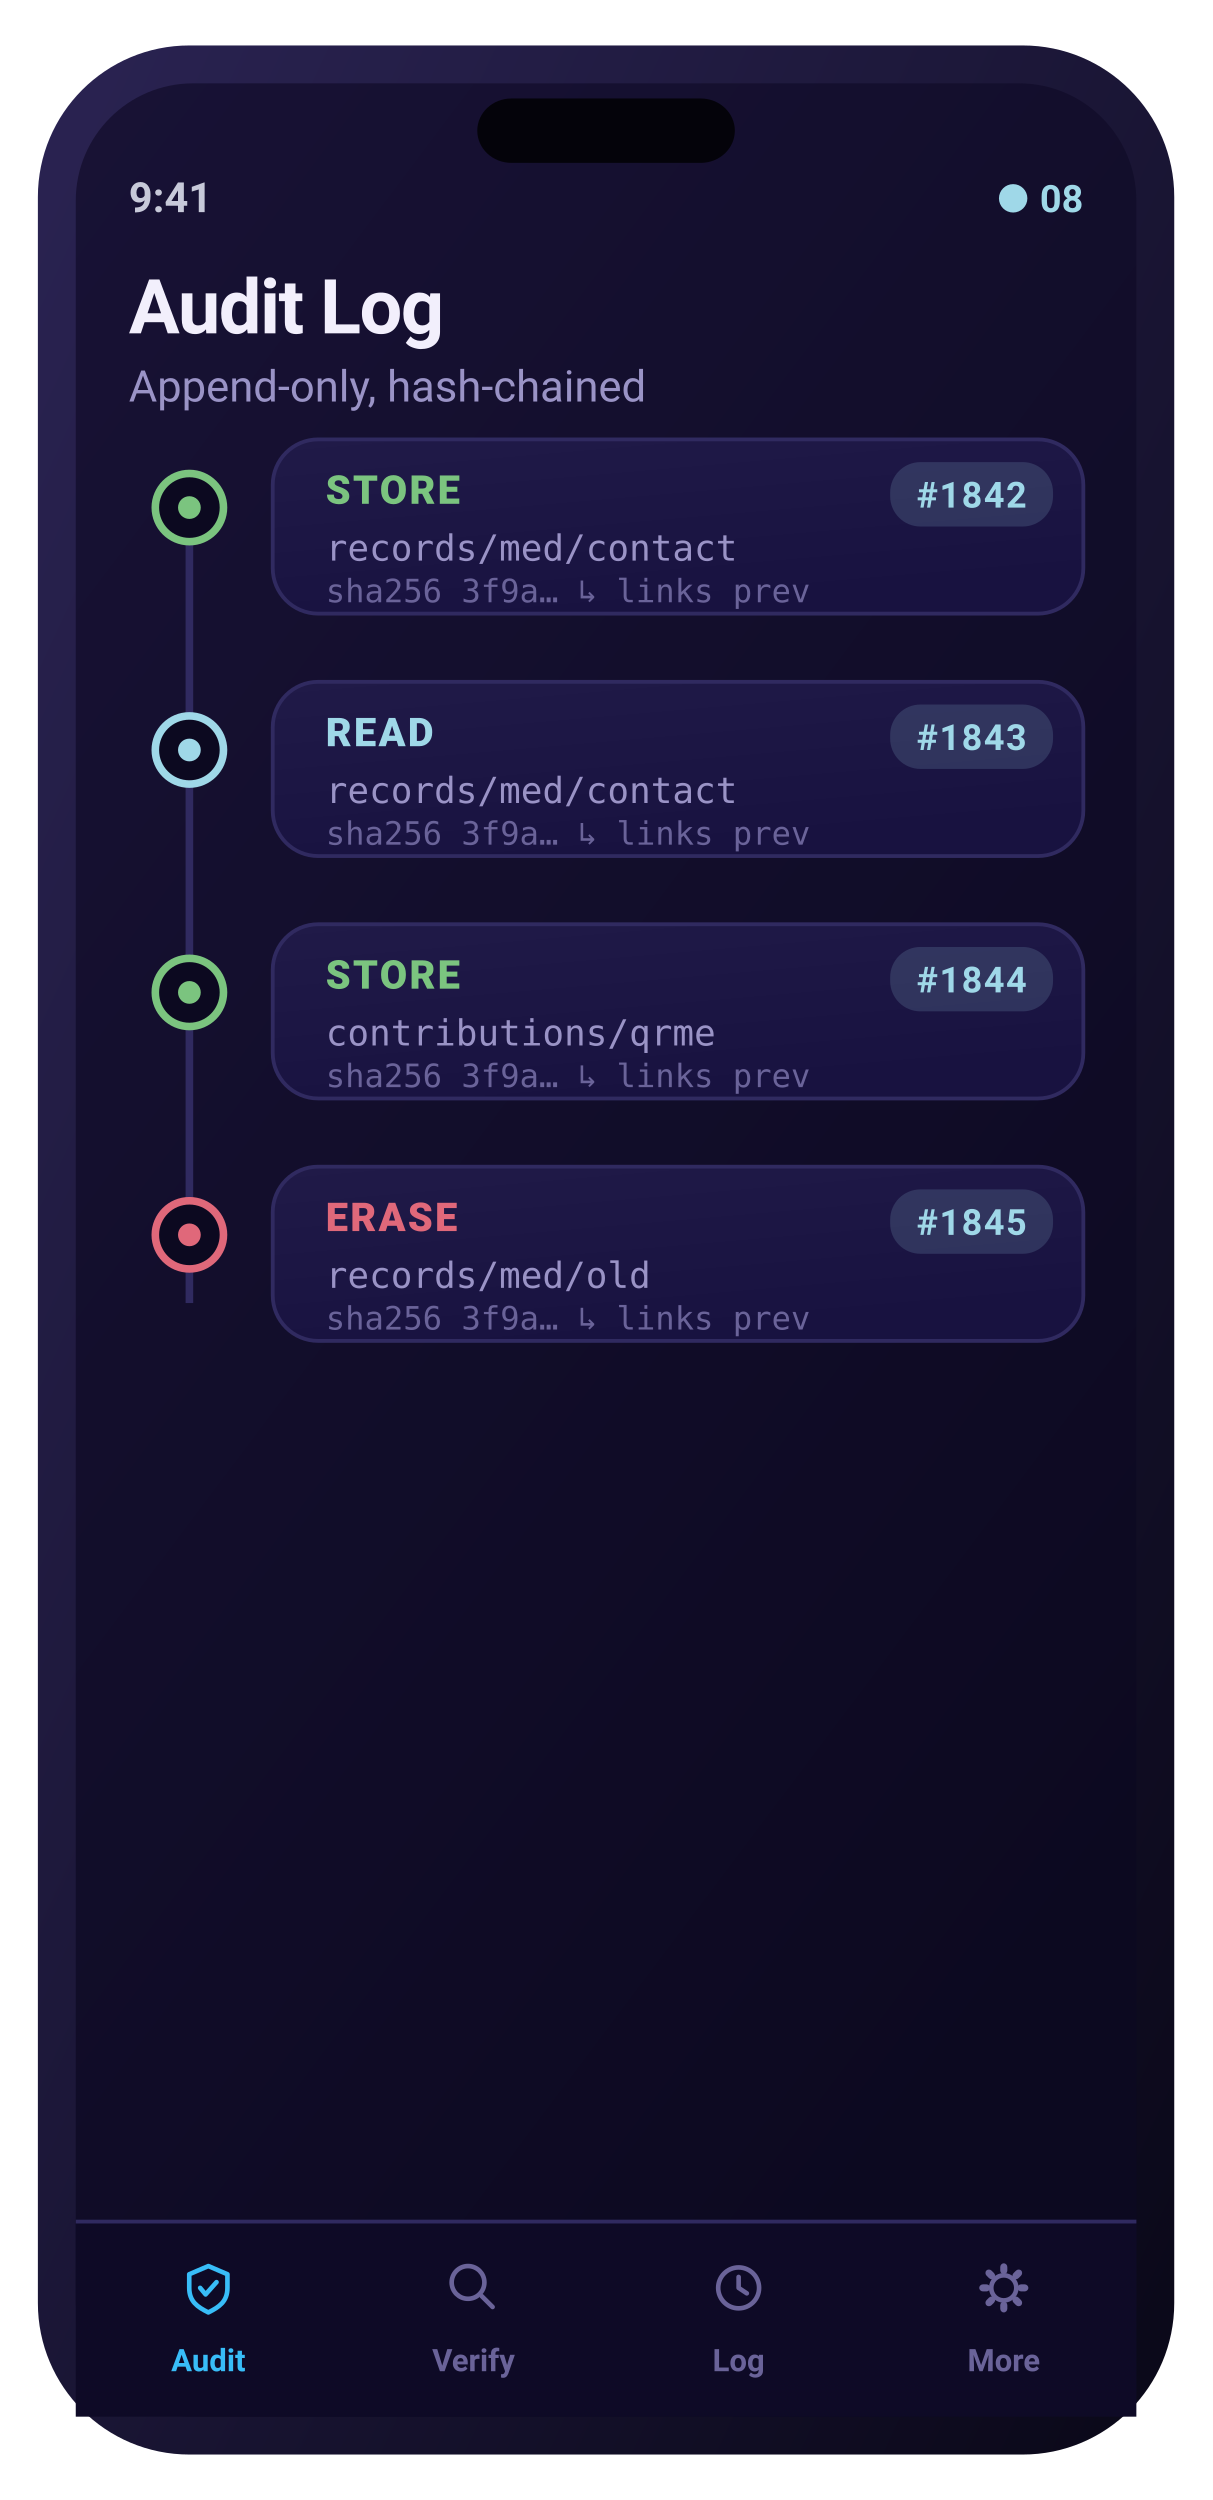
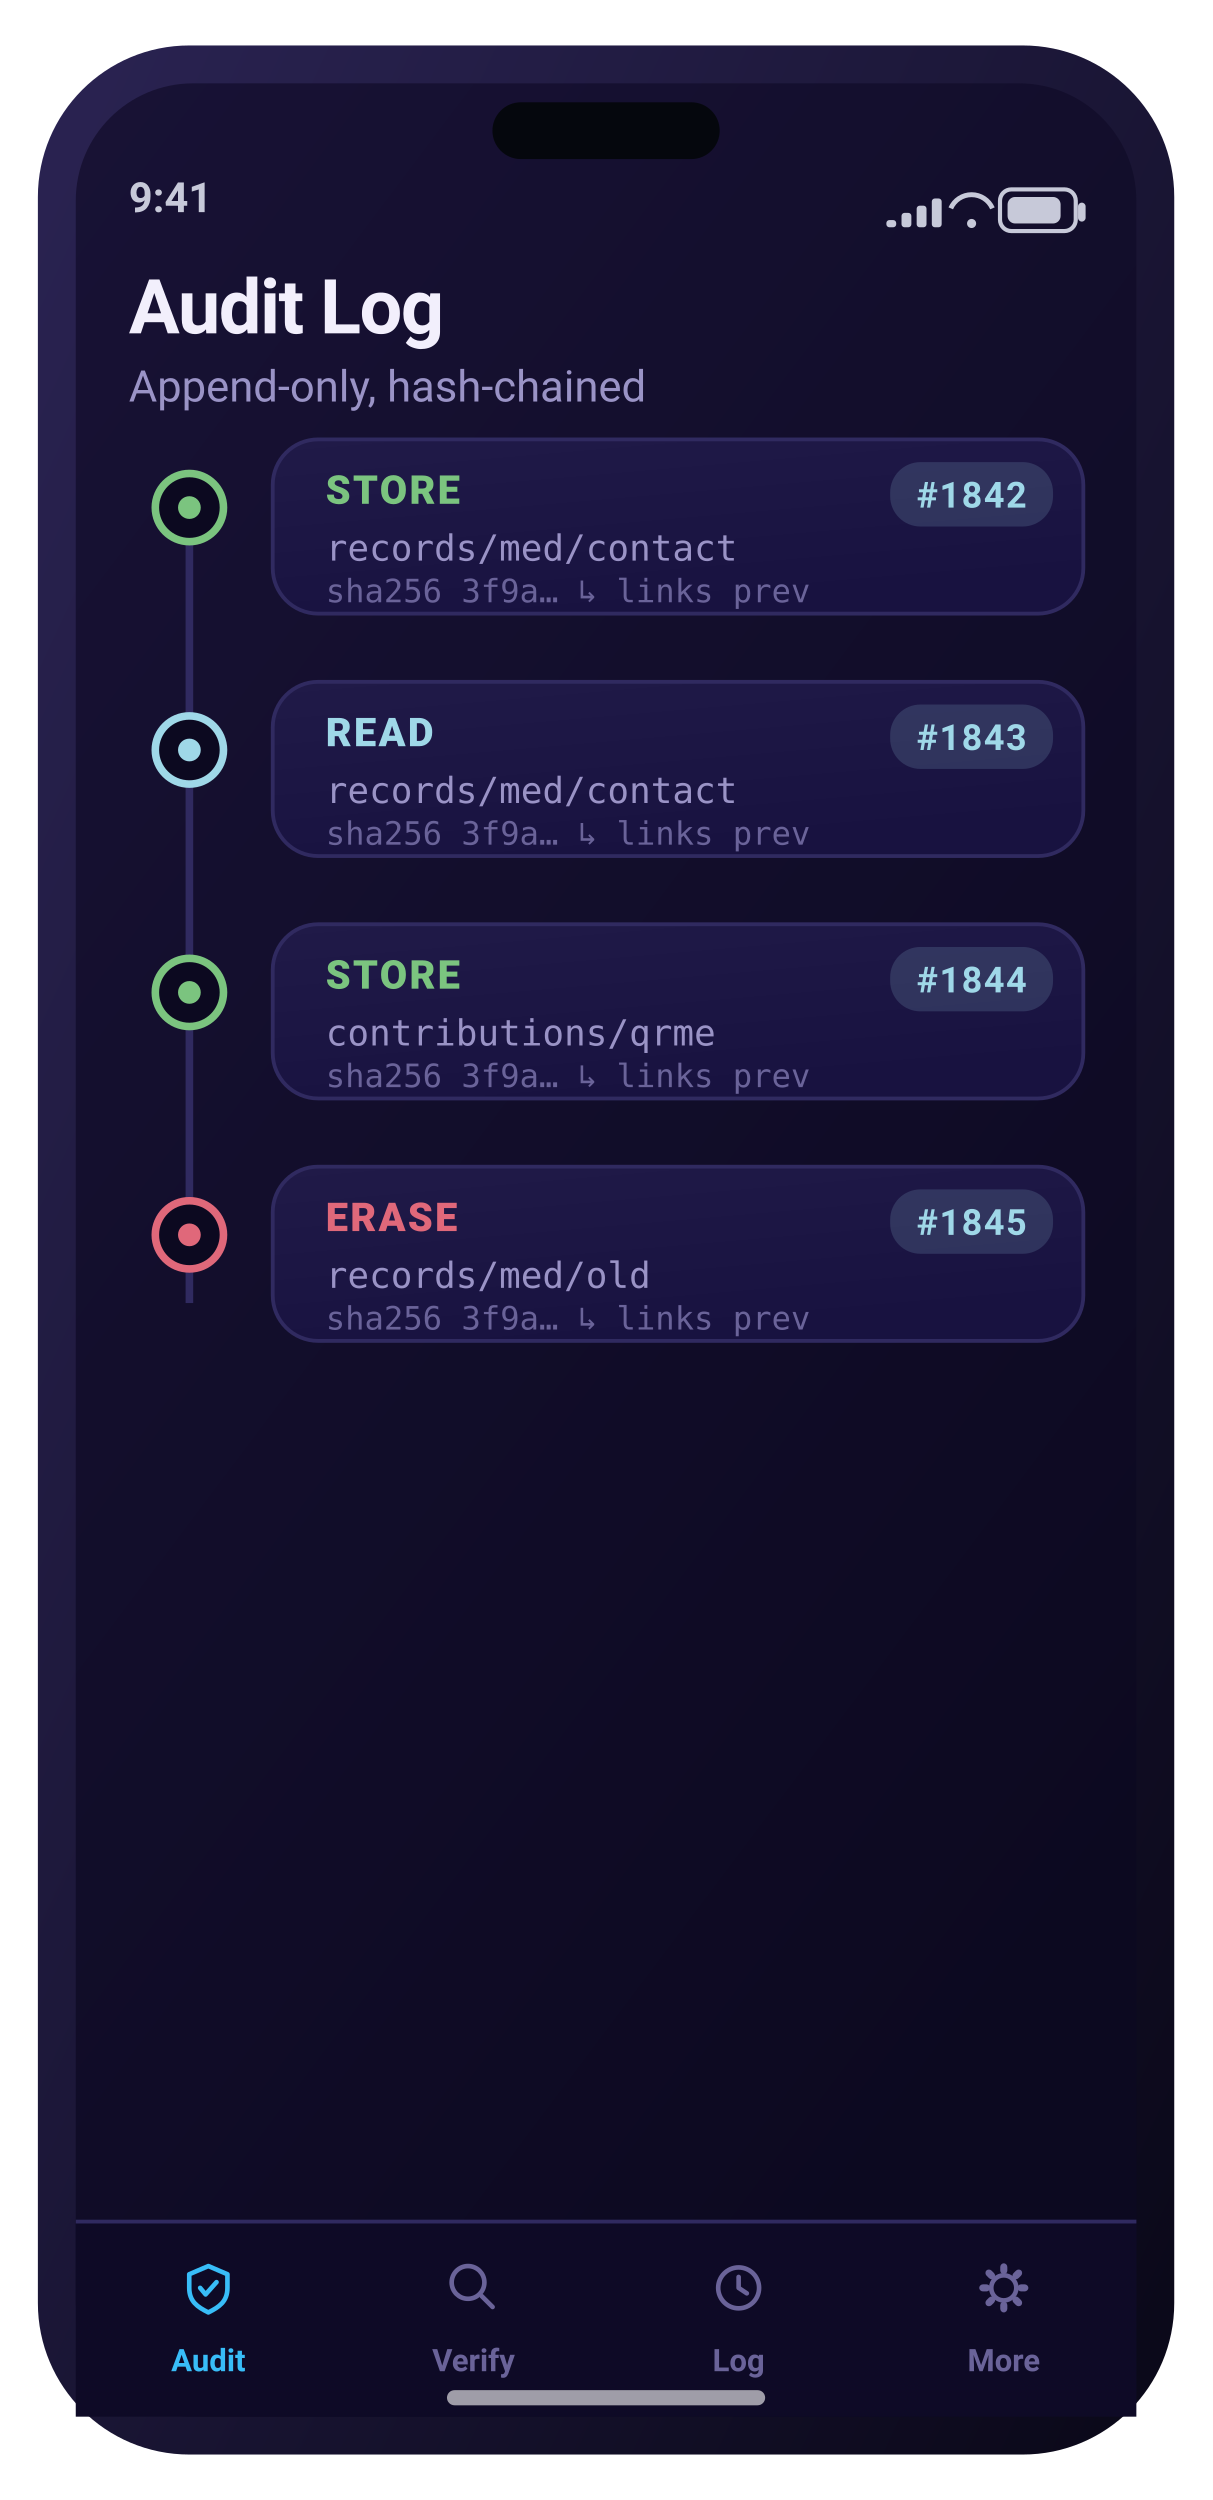
<svg xmlns="http://www.w3.org/2000/svg" width="320" height="660" viewBox="0 0 320 660" role="img" aria-label="Audit Log screen">
  <defs>
    <linearGradient id="gScr" x1="0" y1="0" x2="0.6" y2="1">
      <stop offset="0" stop-color="#181235" />
      <stop offset="1" stop-color="#0c0920" />
    </linearGradient>
    <linearGradient id="gFrame" x1="0" y1="0" x2="1" y2="1">
      <stop offset="0" stop-color="#2a2352" />
      <stop offset="1" stop-color="#0a0818" />
    </linearGradient>
    <linearGradient id="gCard" x1="0" y1="0" x2="0.4" y2="1">
      <stop offset="0" stop-color="#201a48" />
      <stop offset="1" stop-color="#181240" />
    </linearGradient>
    <linearGradient id="gBrand" x1="0" y1="0" x2="1" y2="0">
      <stop offset="0" stop-color="#38bdf8" />
      <stop offset="1" stop-color="#7dd3fc" />
    </linearGradient>
    <linearGradient id="gAmber" x1="0" y1="0" x2="1" y2="0">
      <stop offset="0" stop-color="#ffb84d" />
      <stop offset="1" stop-color="#ffd27a" />
    </linearGradient>
    <linearGradient id="mV" x1="0" y1="0" x2="1" y2="0">
      <stop offset="0" stop-color="#38bdf8" />
      <stop offset="1" stop-color="#7dd3fc" />
    </linearGradient>
    <linearGradient id="mA" x1="0" y1="0" x2="1" y2="0">
      <stop offset="0" stop-color="#ffb84d" />
      <stop offset="1" stop-color="#ff9f45" />
    </linearGradient>
    <linearGradient id="mG" x1="0" y1="0" x2="1" y2="0">
      <stop offset="0" stop-color="#5fb87a" />
      <stop offset="1" stop-color="#7bc47f" />
    </linearGradient>
    <linearGradient id="mC" x1="0" y1="0" x2="1" y2="0">
      <stop offset="0" stop-color="#6bb6d6" />
      <stop offset="1" stop-color="#9fd8e8" />
    </linearGradient>
    <radialGradient id="orb" cx="36%" cy="30%" r="78%">
      <stop offset="0" stop-color="#cbeeff" />
      <stop offset="38%" stop-color="#38bdf8" />
      <stop offset="78%" stop-color="#1f6fb2" />
      <stop offset="100%" stop-color="#0b2438" />
    </radialGradient>
    <radialGradient id="glow" cx="50%" cy="50%" r="50%">
      <stop offset="0" stop-color="#9fd8e8" stop-opacity="0.5" />
      <stop offset="1" stop-color="#9fd8e8" stop-opacity="0" />
    </radialGradient>
  </defs>
  <rect x="10.0" y="12.0" width="300.0" height="636.0" rx="40" fill="url(#gFrame)" />
  <rect x="20.0" y="22.0" width="280.0" height="616.0" rx="31" fill="url(#gScr)" />
-   <rect x="126.0" y="26.0" width="68.0" height="17.0" rx="9" fill="#04030a" />
+   <rect x="130.0" y="27.0" width="60.0" height="15.0" rx="7.5" fill="#05070d" />
  <text x="34.0" y="56.0" font-family="-apple-system,BlinkMacSystemFont,'SF Pro Display','SF Pro Text','Segoe UI',Roboto,system-ui,sans-serif" font-size="11" font-weight="600" fill="#c7c9d9" text-anchor="start">9:41</text>
-   <text x="286.0" y="56.0" font-family="-apple-system,BlinkMacSystemFont,'SF Pro Display','SF Pro Text','Segoe UI',Roboto,system-ui,sans-serif" font-size="10" font-weight="700" fill="#9fd8e8" text-anchor="end">● 08</text>
+   <rect x="264.0" y="50.0" width="20.0" height="11.0" rx="3" fill="none" stroke="#c7c9d9" stroke-width="1.1" />
+   <rect x="266.0" y="52.0" width="14.0" height="7.0" rx="2" fill="#c7c9d9" />
+   <rect x="284.6" y="53.5" width="2.0" height="5.0" rx="1" fill="#c7c9d9" />
+   <path d="M251 55 a6 6 0 0 1 11 0" fill="none" stroke="#c7c9d9" stroke-width="1.3" />
+   <circle cx="256.5" cy="59" r="1.2" fill="#c7c9d9" />
+   <rect x="234.0" y="58.1" width="2.6" height="1.9" rx="0.8" fill="#c7c9d9" />
+   <rect x="238.0" y="56.2" width="2.6" height="3.8" rx="0.8" fill="#c7c9d9" />
+   <rect x="242.0" y="54.3" width="2.6" height="5.7" rx="0.8" fill="#c7c9d9" />
+   <rect x="246.0" y="52.4" width="2.6" height="7.6" rx="0.8" fill="#c7c9d9" />
  <text x="34.0" y="88.0" font-family="-apple-system,BlinkMacSystemFont,'SF Pro Display','SF Pro Text','Segoe UI',Roboto,system-ui,sans-serif" font-size="20" font-weight="700" fill="#f2effc" text-anchor="start" letter-spacing="-0.4">Audit Log</text>
  <text x="34.0" y="106.0" font-family="-apple-system,BlinkMacSystemFont,'SF Pro Display','SF Pro Text','Segoe UI',Roboto,system-ui,sans-serif" font-size="11.5" font-weight="400" fill="#9a93c6" text-anchor="start">Append-only, hash-chained</text>
  <line x1="50" y1="130" x2="50" y2="344" stroke="#302a60" stroke-width="2" />
  <circle cx="50" cy="134" r="9" fill="#0c0920" stroke="#7bc47f" stroke-width="2" />
  <circle cx="50" cy="134" r="3" fill="#7bc47f" />
  <rect x="72.0" y="116.0" width="214.0" height="46.0" rx="12" fill="url(#gCard)" stroke="#302a60" stroke-width="1" />
  <text x="86.0" y="133.0" font-family="-apple-system,BlinkMacSystemFont,'SF Pro Display','SF Pro Text','Segoe UI',Roboto,system-ui,sans-serif" font-size="10.5" font-weight="800" fill="#7bc47f" text-anchor="start" letter-spacing="0.6">STORE</text>
  <rect x="235.0" y="122.0" width="43.0" height="17.0" rx="8" fill="rgba(159,216,232,0.16)" />
  <text x="256.5" y="134.0" font-family="-apple-system,BlinkMacSystemFont,'SF Pro Display','SF Pro Text','Segoe UI',Roboto,system-ui,sans-serif" font-size="9.5" font-weight="700" fill="#9fd8e8" text-anchor="middle" letter-spacing="0.4">#1842</text>
  <text x="86.0" y="148.0" font-family="ui-monospace,Menlo,monospace" font-size="9.5" font-weight="500" fill="#9a93c6" text-anchor="start">records/med/contact</text>
  <text x="86.0" y="159.0" font-family="ui-monospace,Menlo,monospace" font-size="8.5" font-weight="500" fill="#6a6399" text-anchor="start">sha256 3f9a… ↳ links prev</text>
  <circle cx="50" cy="198" r="9" fill="#0c0920" stroke="#9fd8e8" stroke-width="2" />
  <circle cx="50" cy="198" r="3" fill="#9fd8e8" />
  <rect x="72.0" y="180.0" width="214.0" height="46.0" rx="12" fill="url(#gCard)" stroke="#302a60" stroke-width="1" />
  <text x="86.0" y="197.0" font-family="-apple-system,BlinkMacSystemFont,'SF Pro Display','SF Pro Text','Segoe UI',Roboto,system-ui,sans-serif" font-size="10.5" font-weight="800" fill="#9fd8e8" text-anchor="start" letter-spacing="0.6">READ</text>
  <rect x="235.0" y="186.0" width="43.0" height="17.0" rx="8" fill="rgba(159,216,232,0.16)" />
  <text x="256.5" y="198.0" font-family="-apple-system,BlinkMacSystemFont,'SF Pro Display','SF Pro Text','Segoe UI',Roboto,system-ui,sans-serif" font-size="9.5" font-weight="700" fill="#9fd8e8" text-anchor="middle" letter-spacing="0.4">#1843</text>
  <text x="86.0" y="212.0" font-family="ui-monospace,Menlo,monospace" font-size="9.5" font-weight="500" fill="#9a93c6" text-anchor="start">records/med/contact</text>
  <text x="86.0" y="223.0" font-family="ui-monospace,Menlo,monospace" font-size="8.5" font-weight="500" fill="#6a6399" text-anchor="start">sha256 3f9a… ↳ links prev</text>
  <circle cx="50" cy="262" r="9" fill="#0c0920" stroke="#7bc47f" stroke-width="2" />
  <circle cx="50" cy="262" r="3" fill="#7bc47f" />
  <rect x="72.0" y="244.0" width="214.0" height="46.0" rx="12" fill="url(#gCard)" stroke="#302a60" stroke-width="1" />
  <text x="86.0" y="261.0" font-family="-apple-system,BlinkMacSystemFont,'SF Pro Display','SF Pro Text','Segoe UI',Roboto,system-ui,sans-serif" font-size="10.5" font-weight="800" fill="#7bc47f" text-anchor="start" letter-spacing="0.6">STORE</text>
  <rect x="235.0" y="250.0" width="43.0" height="17.0" rx="8" fill="rgba(159,216,232,0.16)" />
  <text x="256.5" y="262.0" font-family="-apple-system,BlinkMacSystemFont,'SF Pro Display','SF Pro Text','Segoe UI',Roboto,system-ui,sans-serif" font-size="9.5" font-weight="700" fill="#9fd8e8" text-anchor="middle" letter-spacing="0.4">#1844</text>
  <text x="86.0" y="276.0" font-family="ui-monospace,Menlo,monospace" font-size="9.5" font-weight="500" fill="#9a93c6" text-anchor="start">contributions/qrme</text>
  <text x="86.0" y="287.0" font-family="ui-monospace,Menlo,monospace" font-size="8.5" font-weight="500" fill="#6a6399" text-anchor="start">sha256 3f9a… ↳ links prev</text>
  <circle cx="50" cy="326" r="9" fill="#0c0920" stroke="#e0687a" stroke-width="2" />
  <circle cx="50" cy="326" r="3" fill="#e0687a" />
  <rect x="72.0" y="308.0" width="214.0" height="46.0" rx="12" fill="url(#gCard)" stroke="#302a60" stroke-width="1" />
  <text x="86.0" y="325.0" font-family="-apple-system,BlinkMacSystemFont,'SF Pro Display','SF Pro Text','Segoe UI',Roboto,system-ui,sans-serif" font-size="10.5" font-weight="800" fill="#e0687a" text-anchor="start" letter-spacing="0.6">ERASE</text>
  <rect x="235.0" y="314.0" width="43.0" height="17.0" rx="8" fill="rgba(159,216,232,0.16)" />
  <text x="256.5" y="326.0" font-family="-apple-system,BlinkMacSystemFont,'SF Pro Display','SF Pro Text','Segoe UI',Roboto,system-ui,sans-serif" font-size="9.5" font-weight="700" fill="#9fd8e8" text-anchor="middle" letter-spacing="0.4">#1845</text>
  <text x="86.0" y="340.0" font-family="ui-monospace,Menlo,monospace" font-size="9.5" font-weight="500" fill="#9a93c6" text-anchor="start">records/med/old</text>
  <text x="86.0" y="351.0" font-family="ui-monospace,Menlo,monospace" font-size="8.5" font-weight="500" fill="#6a6399" text-anchor="start">sha256 3f9a… ↳ links prev</text>
  <rect x="20.0" y="586.0" width="280.0" height="52.0" rx="0" fill="#0e0a26" />
  <rect x="20" y="586" width="280" height="1" fill="#302a60" />
  <path d="M55.0 598.24 l5.04 2.16 v3.6 c0 3.6 -2.16 5.04 -5.04 6.48 c-2.88 -1.44 -5.04 -2.88 -5.04 -6.48 v-3.6 Z" fill="none" stroke="#38bdf8" stroke-width="1.22" stroke-linecap="round" stroke-linejoin="round" />
  <path d="M52.84 604 l1.44 1.728 2.88 -3.24" fill="none" stroke="#38bdf8" stroke-width="1.22" stroke-linecap="round" stroke-linejoin="round" />
  <text x="55.0" y="626.0" font-family="-apple-system,BlinkMacSystemFont,'SF Pro Display','SF Pro Text','Segoe UI',Roboto,system-ui,sans-serif" font-size="8.2" font-weight="600" fill="#38bdf8" text-anchor="middle">Audit</text>
  <circle cx="123.56" cy="602.56" r="4.32" fill="none" stroke="#6a6399" stroke-width="1.22" stroke-linecap="round" stroke-linejoin="round" />
  <path d="M127.16 606.16 l2.88 2.88" fill="none" stroke="#6a6399" stroke-width="1.22" stroke-linecap="round" stroke-linejoin="round" />
  <text x="125.0" y="626.0" font-family="-apple-system,BlinkMacSystemFont,'SF Pro Display','SF Pro Text','Segoe UI',Roboto,system-ui,sans-serif" font-size="8.2" font-weight="600" fill="#6a6399" text-anchor="middle">Verify</text>
  <circle cx="195.0" cy="604" r="5.4" fill="none" stroke="#6a6399" stroke-width="1.22" stroke-linecap="round" stroke-linejoin="round" />
  <path d="M195.0 601.12 v2.88 l2.16 1.44" fill="none" stroke="#6a6399" stroke-width="1.22" stroke-linecap="round" stroke-linejoin="round" />
  <text x="195.0" y="626.0" font-family="-apple-system,BlinkMacSystemFont,'SF Pro Display','SF Pro Text','Segoe UI',Roboto,system-ui,sans-serif" font-size="8.2" font-weight="600" fill="#6a6399" text-anchor="middle">Log</text>
  <rect x="264.064" y="597.52" width="1.872" height="2.88" rx="1" transform="rotate(0 265.0 604)" fill="#6a6399" />
  <rect x="264.064" y="597.52" width="1.872" height="2.88" rx="1" transform="rotate(45 265.0 604)" fill="#6a6399" />
  <rect x="264.064" y="597.52" width="1.872" height="2.88" rx="1" transform="rotate(90 265.0 604)" fill="#6a6399" />
  <rect x="264.064" y="597.52" width="1.872" height="2.88" rx="1" transform="rotate(135 265.0 604)" fill="#6a6399" />
  <rect x="264.064" y="597.52" width="1.872" height="2.88" rx="1" transform="rotate(180 265.0 604)" fill="#6a6399" />
  <rect x="264.064" y="597.52" width="1.872" height="2.88" rx="1" transform="rotate(225 265.0 604)" fill="#6a6399" />
  <rect x="264.064" y="597.52" width="1.872" height="2.88" rx="1" transform="rotate(270 265.0 604)" fill="#6a6399" />
  <rect x="264.064" y="597.52" width="1.872" height="2.88" rx="1" transform="rotate(315 265.0 604)" fill="#6a6399" />
  <circle cx="265.0" cy="604" r="3.312" fill="none" stroke="#6a6399" stroke-width="1.22" stroke-linecap="round" stroke-linejoin="round" />
  <text x="265.0" y="626.0" font-family="-apple-system,BlinkMacSystemFont,'SF Pro Display','SF Pro Text','Segoe UI',Roboto,system-ui,sans-serif" font-size="8.2" font-weight="600" fill="#6a6399" text-anchor="middle">More</text>
+   <rect x="118.0" y="631.0" width="84.0" height="4.0" rx="2" fill="rgba(255,255,255,0.6)" />
</svg>
